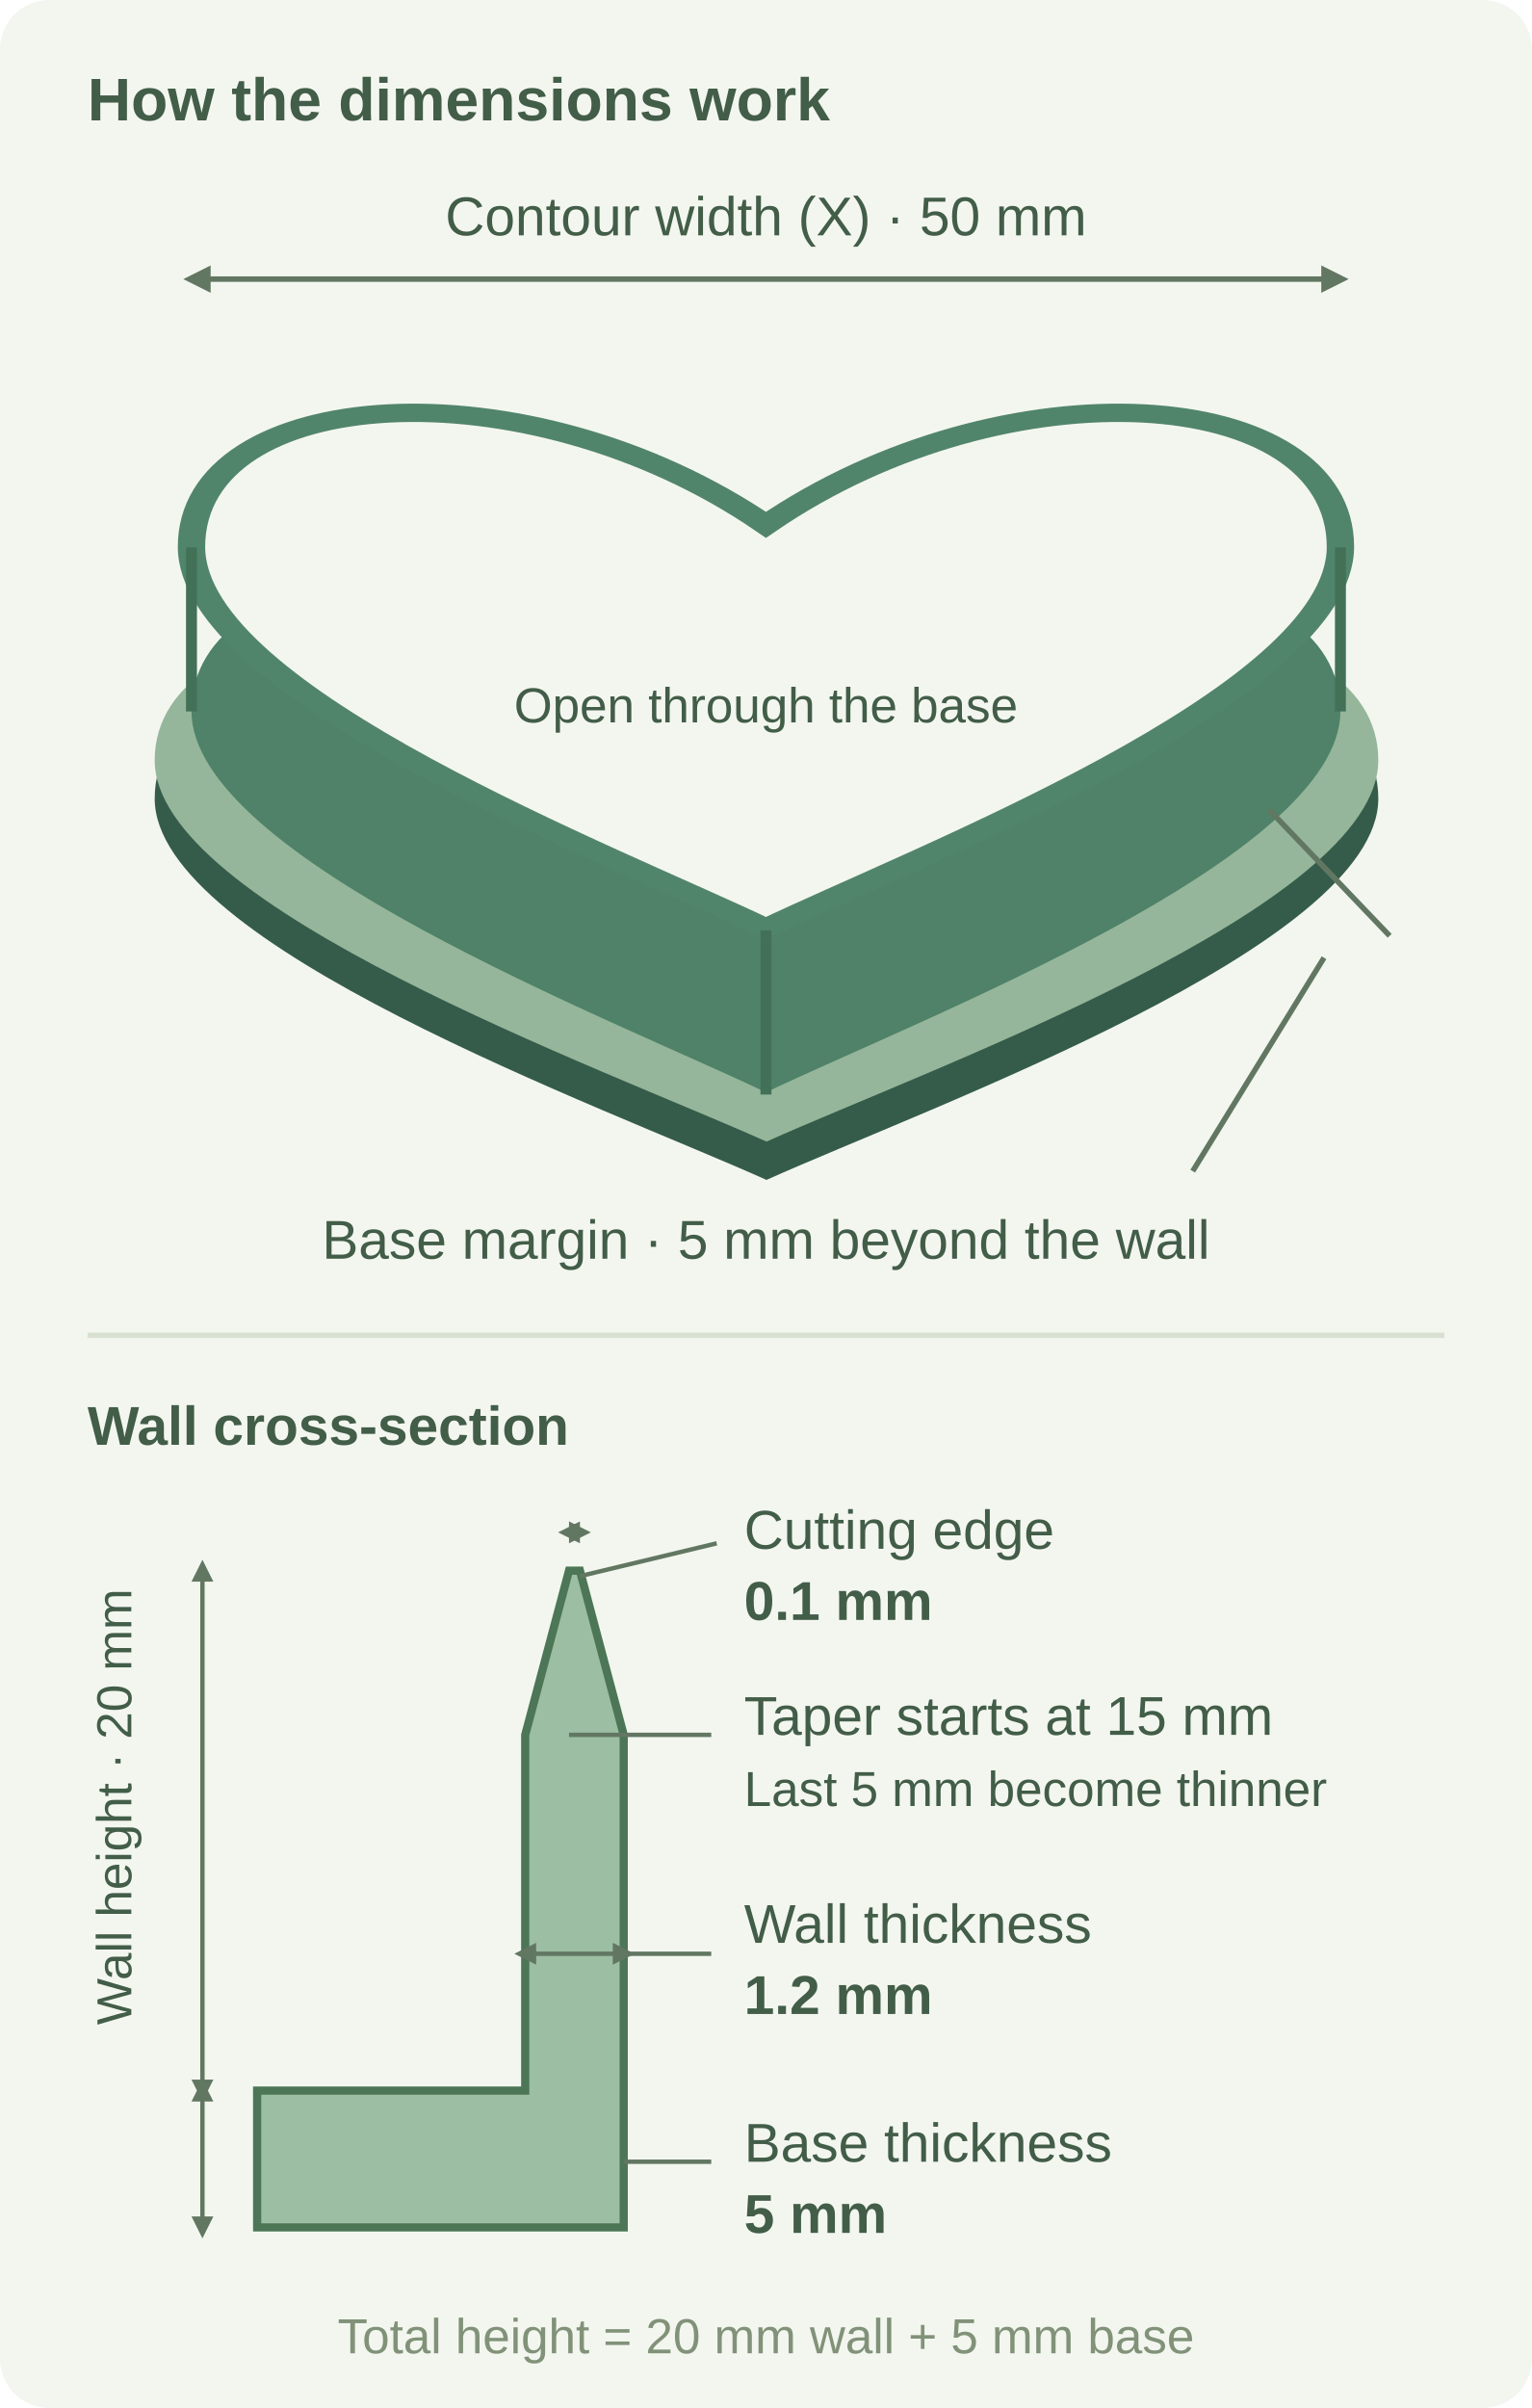
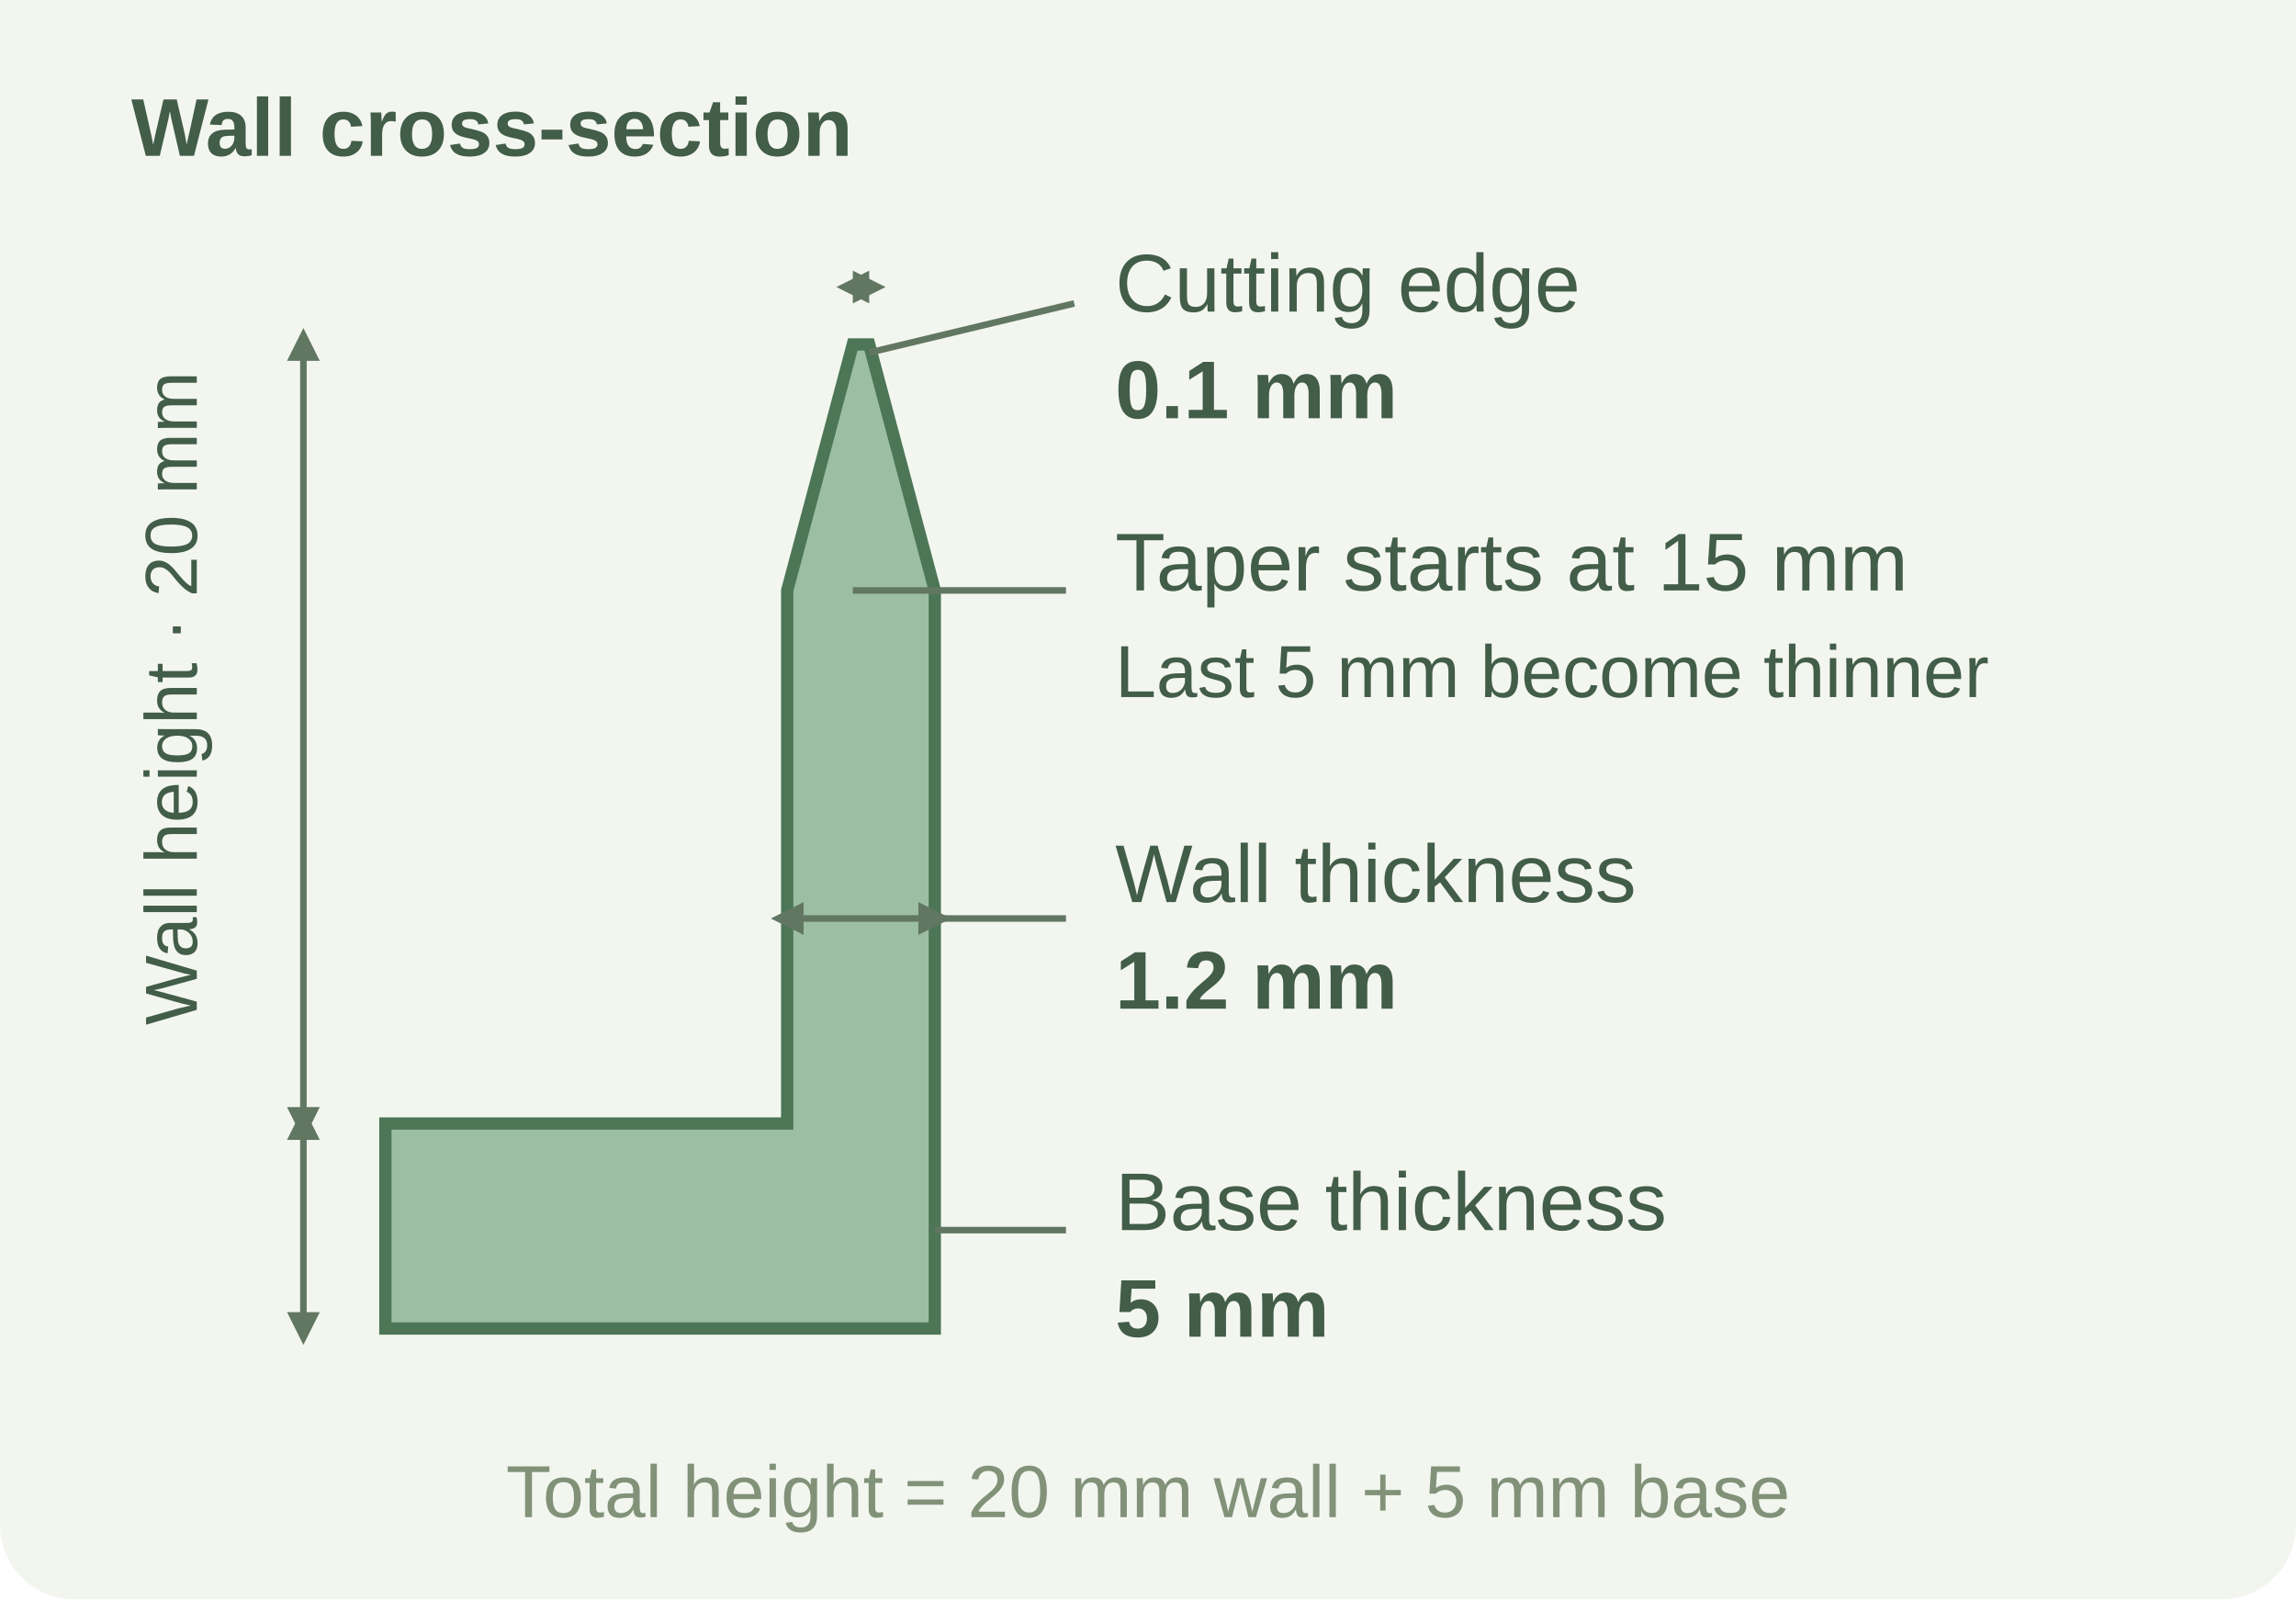
- <svg xmlns="http://www.w3.org/2000/svg" viewBox="0 0 280 440" role="img" aria-labelledby="title desc">
+ <svg xmlns="http://www.w3.org/2000/svg" viewBox="0 245 280 195" role="img" aria-labelledby="title desc">
  <defs>
    <marker id="arrow" markerWidth="5" markerHeight="5" refX="2.5" refY="2.5" orient="auto-start-reverse">
      <path d="M0 0 5 2.5 0 5" fill="#627762" />
    </marker>
-     <path id="heart" d="M140 180C112 160 35 116 35 76C35 32 96 25 140 70C184 25 245 32 245 76C245 116 168 160 140 180Z" />
  </defs>
  <rect width="280" height="440" rx="9" fill="#f3f6ef" />
  <g font-family="Arial,sans-serif" fill="#425d48" font-size="10">
-     <text x="16" y="22" font-size="11" font-weight="bold">How the dimensions work</text>
-     <g transform="translate(0 29)">
-       <use href="#heart" transform="translate(-9 66) scale(1.065 .67)" fill="#355c4a" />
-       <use href="#heart" transform="translate(-9 59) scale(1.065 .67)" fill="#95b69a" />
-       <use href="#heart" transform="translate(0 50) scale(1 .67)" fill="#4f8268" />
-       <use href="#heart" transform="translate(0 20) scale(1 .67)" fill="#f3f6ef" stroke="#51856b" stroke-width="5" />
-       <path d="M35 71V101M245 71V101M140 141V171" fill="none" stroke="#427158" stroke-width="2" />
-       <path d="M36 22H244" stroke="#627762" marker-start="url(#arrow)" marker-end="url(#arrow)" />
-       <text x="140" y="14" text-anchor="middle">Contour width (X) · 50 mm</text>
-       <text x="140" y="103" text-anchor="middle" font-size="9">Open through the base</text>
-       <path d="M232 119 254 142" fill="none" stroke="#627762" />
-       <text x="140" y="201" text-anchor="middle">Base margin · 5 mm beyond the wall</text>
-       <path d="M242 146 218 185" fill="none" stroke="#627762" />
-     </g>
-     <path d="M16 244H264" stroke="#d8e1d1" />
    <text x="16" y="264" font-weight="bold">Wall cross-section</text>
    <path d="M47 407H114V317L106 287H104L96 317V382H47Z" fill="#9cbea2" stroke="#4c7656" stroke-width="1.5" />
    <g stroke="#627762" fill="none" stroke-width=".8">
      <path d="M104 280H106" marker-start="url(#arrow)" marker-end="url(#arrow)" />
      <path d="M106 288 131 282" />
      <path d="M104 317H130" />
      <path d="M96 357H114" marker-start="url(#arrow)" marker-end="url(#arrow)" />
      <path d="M114 357H130" />
      <path d="M37 287V382" marker-start="url(#arrow)" marker-end="url(#arrow)" />
      <path d="M114 395H130" />
      <path d="M37 382V407" marker-start="url(#arrow)" marker-end="url(#arrow)" />
    </g>
    <text x="136" y="283">Cutting edge</text>
    <text x="136" y="296" font-weight="bold">0.1 mm</text>
    <text x="136" y="317">Taper starts at 15 mm</text>
    <text x="136" y="330" font-size="9">Last 5 mm become thinner</text>
    <text x="136" y="355">Wall thickness</text>
    <text x="136" y="368" font-weight="bold">1.2 mm</text>
    <text x="136" y="395">Base thickness</text>
    <text x="136" y="408" font-weight="bold">5 mm</text>
    <text transform="translate(24 370) rotate(-90)" font-size="9">Wall height · 20 mm</text>
    <text x="140" y="430" text-anchor="middle" font-size="9" fill="#819279">Total height = 20 mm wall + 5 mm base</text>
  </g>
</svg>
